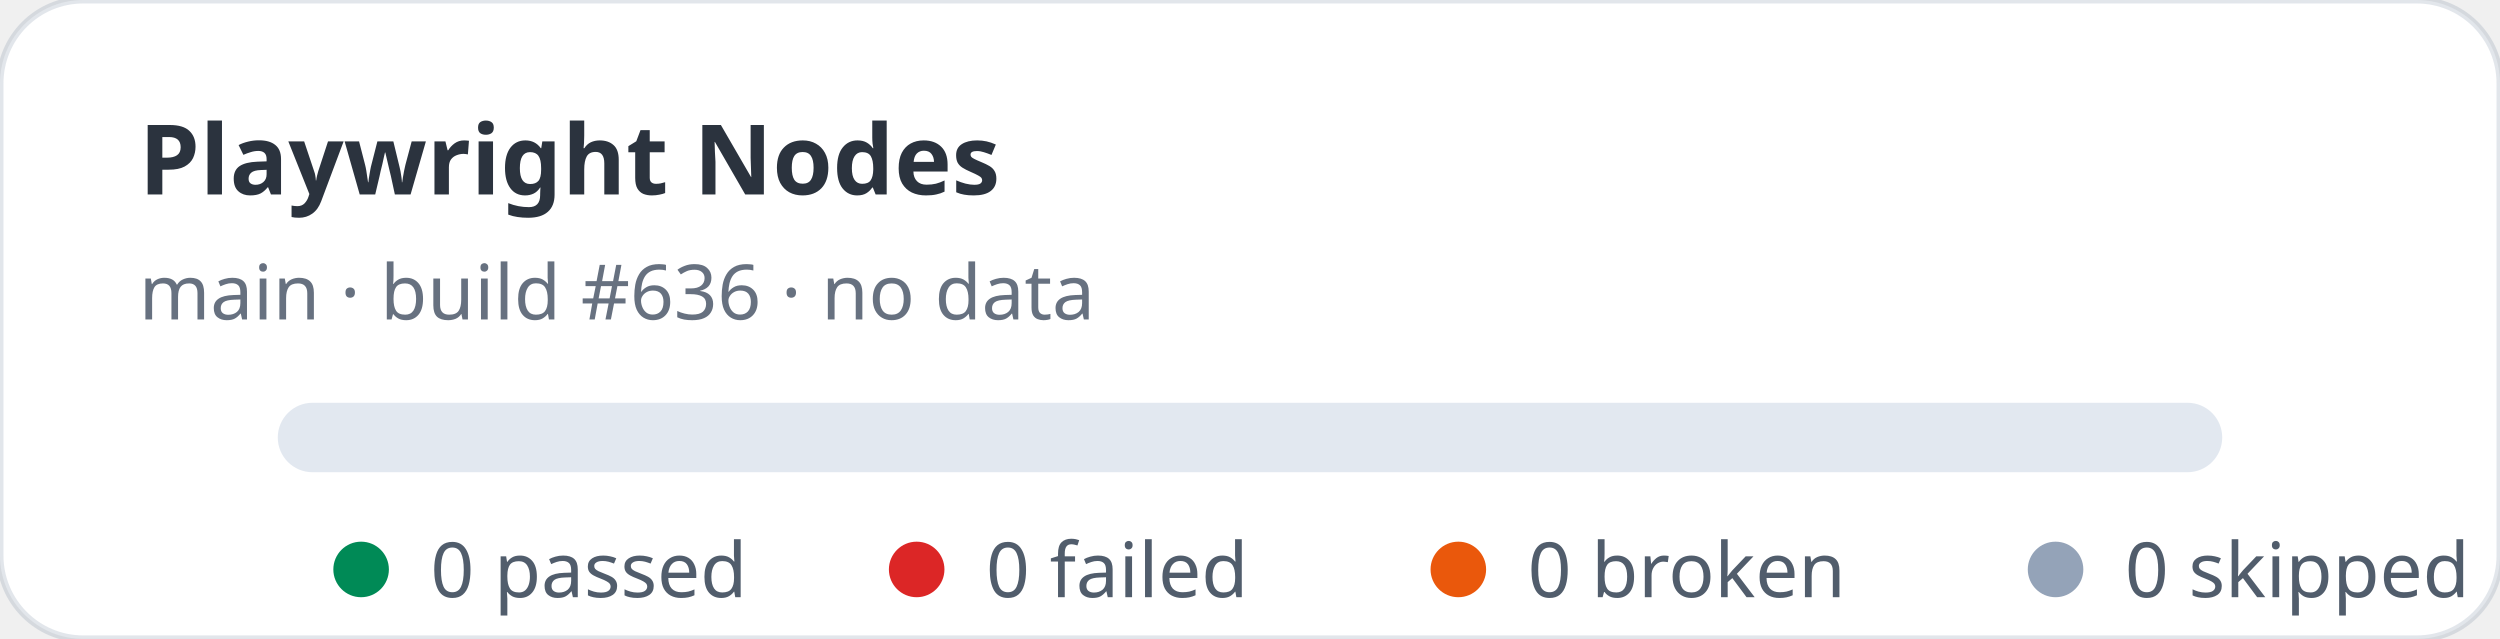
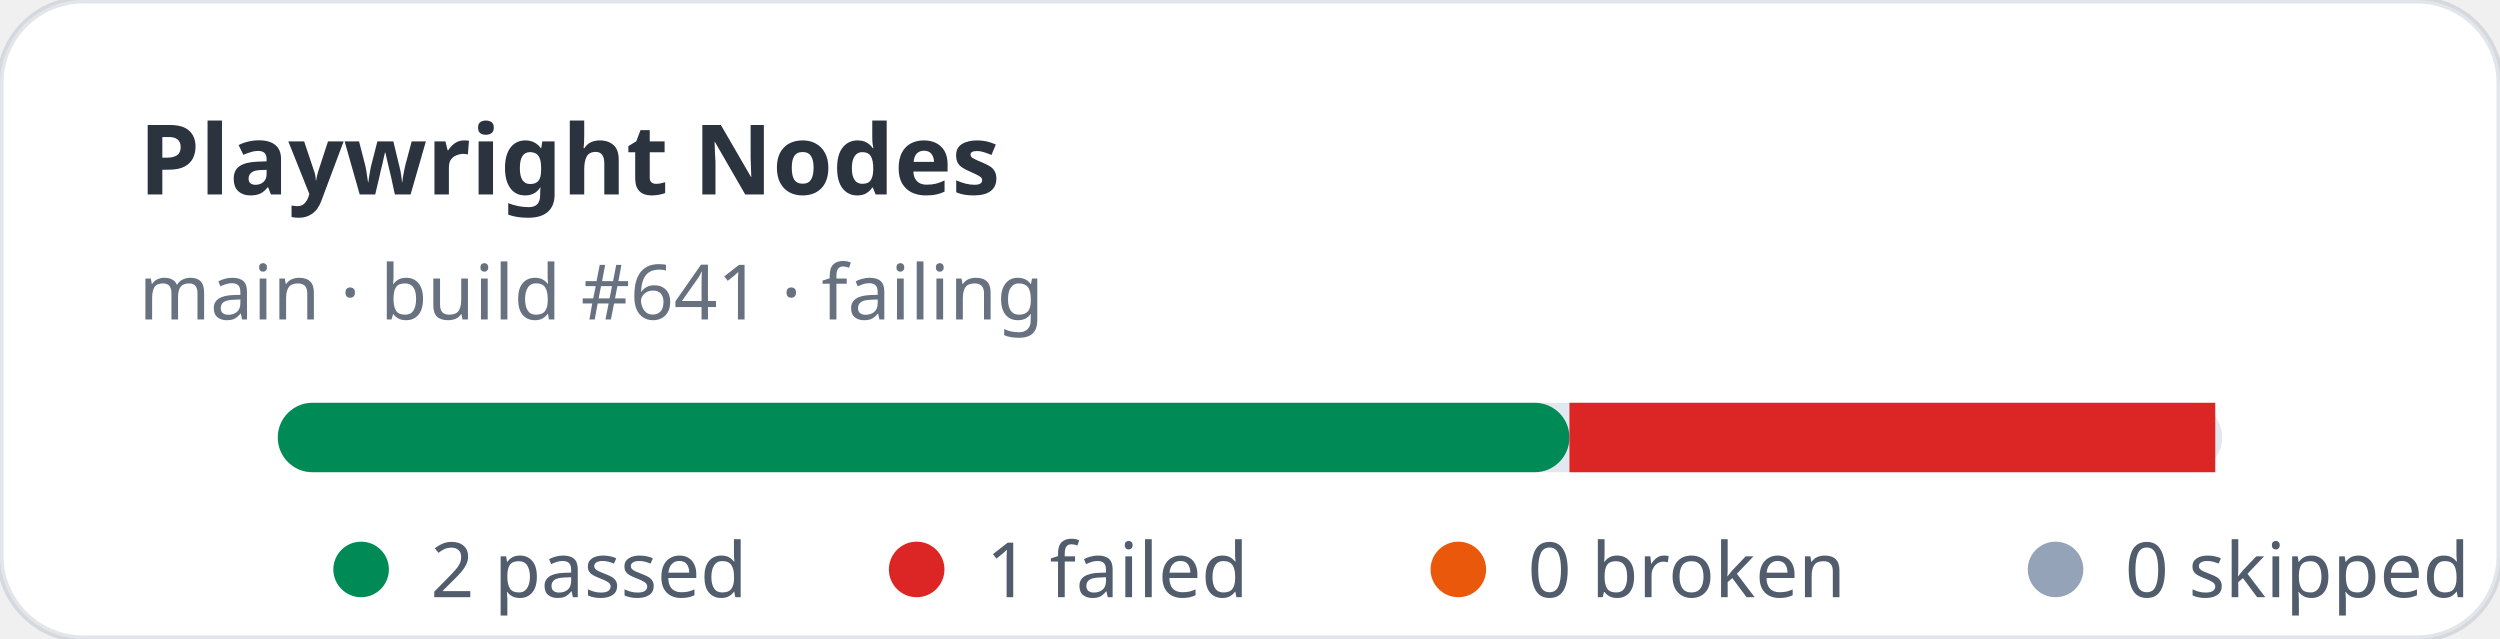
- <svg xmlns="http://www.w3.org/2000/svg" width="360" height="92" viewBox="0 0 360 92" role="img" aria-label="Playwright Nodes stats: 0 passed, 0 failed">
+ <svg xmlns="http://www.w3.org/2000/svg" width="360" height="92" viewBox="0 0 360 92" role="img" aria-label="Playwright Nodes stats: 2 passed, 1 failed">
  <rect width="360" height="92" rx="12" fill="#ffffff" stroke="rgba(11,48,86,0.12)" />
  <text x="20" y="28" fill="rgba(1,10,24,0.83)" font-family="ui-sans-serif,system-ui,sans-serif" font-size="14" font-weight="700">Playwright Nodes</text>
-   <text x="20" y="46" fill="rgba(2,19,44,0.6)" font-family="ui-sans-serif,system-ui,sans-serif" font-size="11">main · build #636 · no data</text>
+   <text x="20" y="46" fill="rgba(2,19,44,0.6)" font-family="ui-sans-serif,system-ui,sans-serif" font-size="11">main · build #641 · failing</text>
  <rect x="40" y="58" width="280" height="10" rx="5" fill="#e2e8f0" />
+   <rect x="40" y="58" width="186" height="10" rx="5" fill="#008a56" />
+   <rect x="226" y="58" width="93" height="10" fill="#dc2626" />
  <g font-family="ui-sans-serif,system-ui,sans-serif" font-size="11" fill="rgba(1,18,40,0.68)">
    <circle cx="52" cy="82" r="4" fill="#008a56" />
-     <text x="62" y="86">0 passed</text>
+     <text x="62" y="86">2 passed</text>
    <circle cx="132" cy="82" r="4" fill="#dc2626" />
-     <text x="142" y="86">0 failed</text>
+     <text x="142" y="86">1 failed</text>
    <circle cx="210" cy="82" r="4" fill="#ea580c" />
    <text x="220" y="86">0 broken</text>
    <circle cx="296" cy="82" r="4" fill="#94a3b8" />
    <text x="306" y="86">0 skipped</text>
  </g>
</svg>
